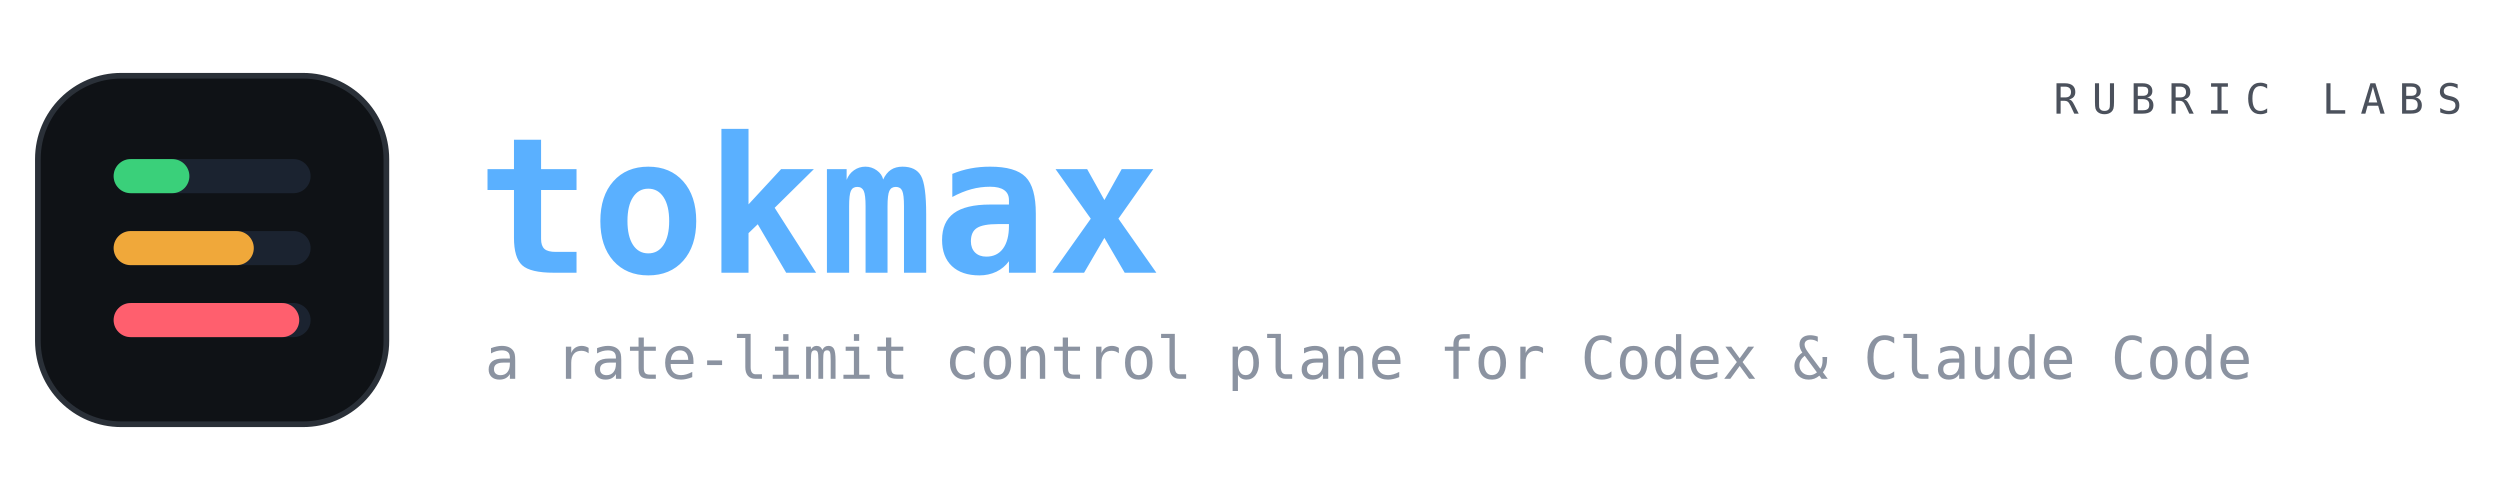
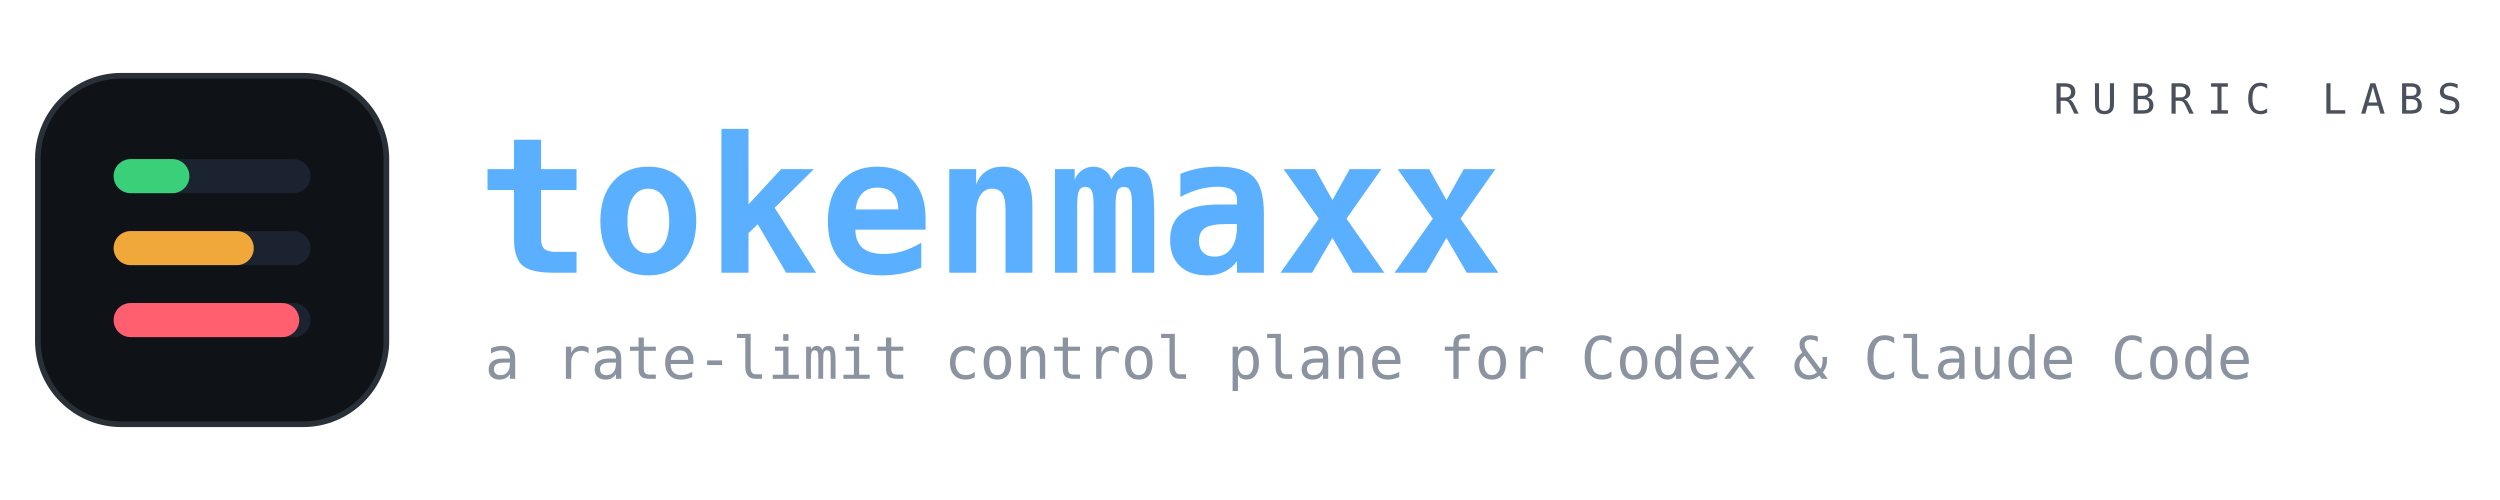
- <svg xmlns="http://www.w3.org/2000/svg" width="660" height="132" viewBox="0 0 660 132" fill="none" role="img" aria-label="tokmax — a Rubric Labs project">
+ <svg xmlns="http://www.w3.org/2000/svg" width="660" height="132" viewBox="0 0 660 132" fill="none" role="img" aria-label="tokenmaxx — a Rubric Labs project">
  <rect x="10" y="20" width="92" height="92" rx="22" fill="#0f1216" stroke="#2a3038" stroke-width="1.5" />
  <rect x="30" y="42" width="52" height="9" rx="4.5" fill="#1b2330" />
  <rect x="30" y="42" width="20" height="9" rx="4.5" fill="#3ad07a" />
  <rect x="30" y="61" width="52" height="9" rx="4.5" fill="#1b2330" />
  <rect x="30" y="61" width="37" height="9" rx="4.5" fill="#f0a83a" />
  <rect x="30" y="80" width="52" height="9" rx="4.5" fill="#1b2330" />
  <rect x="30" y="80" width="49" height="9" rx="4.5" fill="#ff5f6e" />
-   <text x="126" y="72" font-family="ui-monospace, 'JetBrains Mono', 'SF Mono', Menlo, monospace" font-size="50" font-weight="700" fill="#5ab0ff">tokmax</text>
+   <text x="126" y="72" font-family="ui-monospace, 'JetBrains Mono', 'SF Mono', Menlo, monospace" font-size="50" font-weight="700" fill="#5ab0ff">tokenmaxx</text>
  <text x="128" y="100" font-family="ui-monospace, 'SF Mono', Menlo, monospace" font-size="15.5" fill="#8b93a1">a rate-limit control plane for Codex &amp; Claude Code</text>
  <text x="650" y="30" text-anchor="end" font-family="ui-monospace, monospace" font-size="11" letter-spacing="3.5" fill="#4b515c">RUBRIC LABS</text>
</svg>
